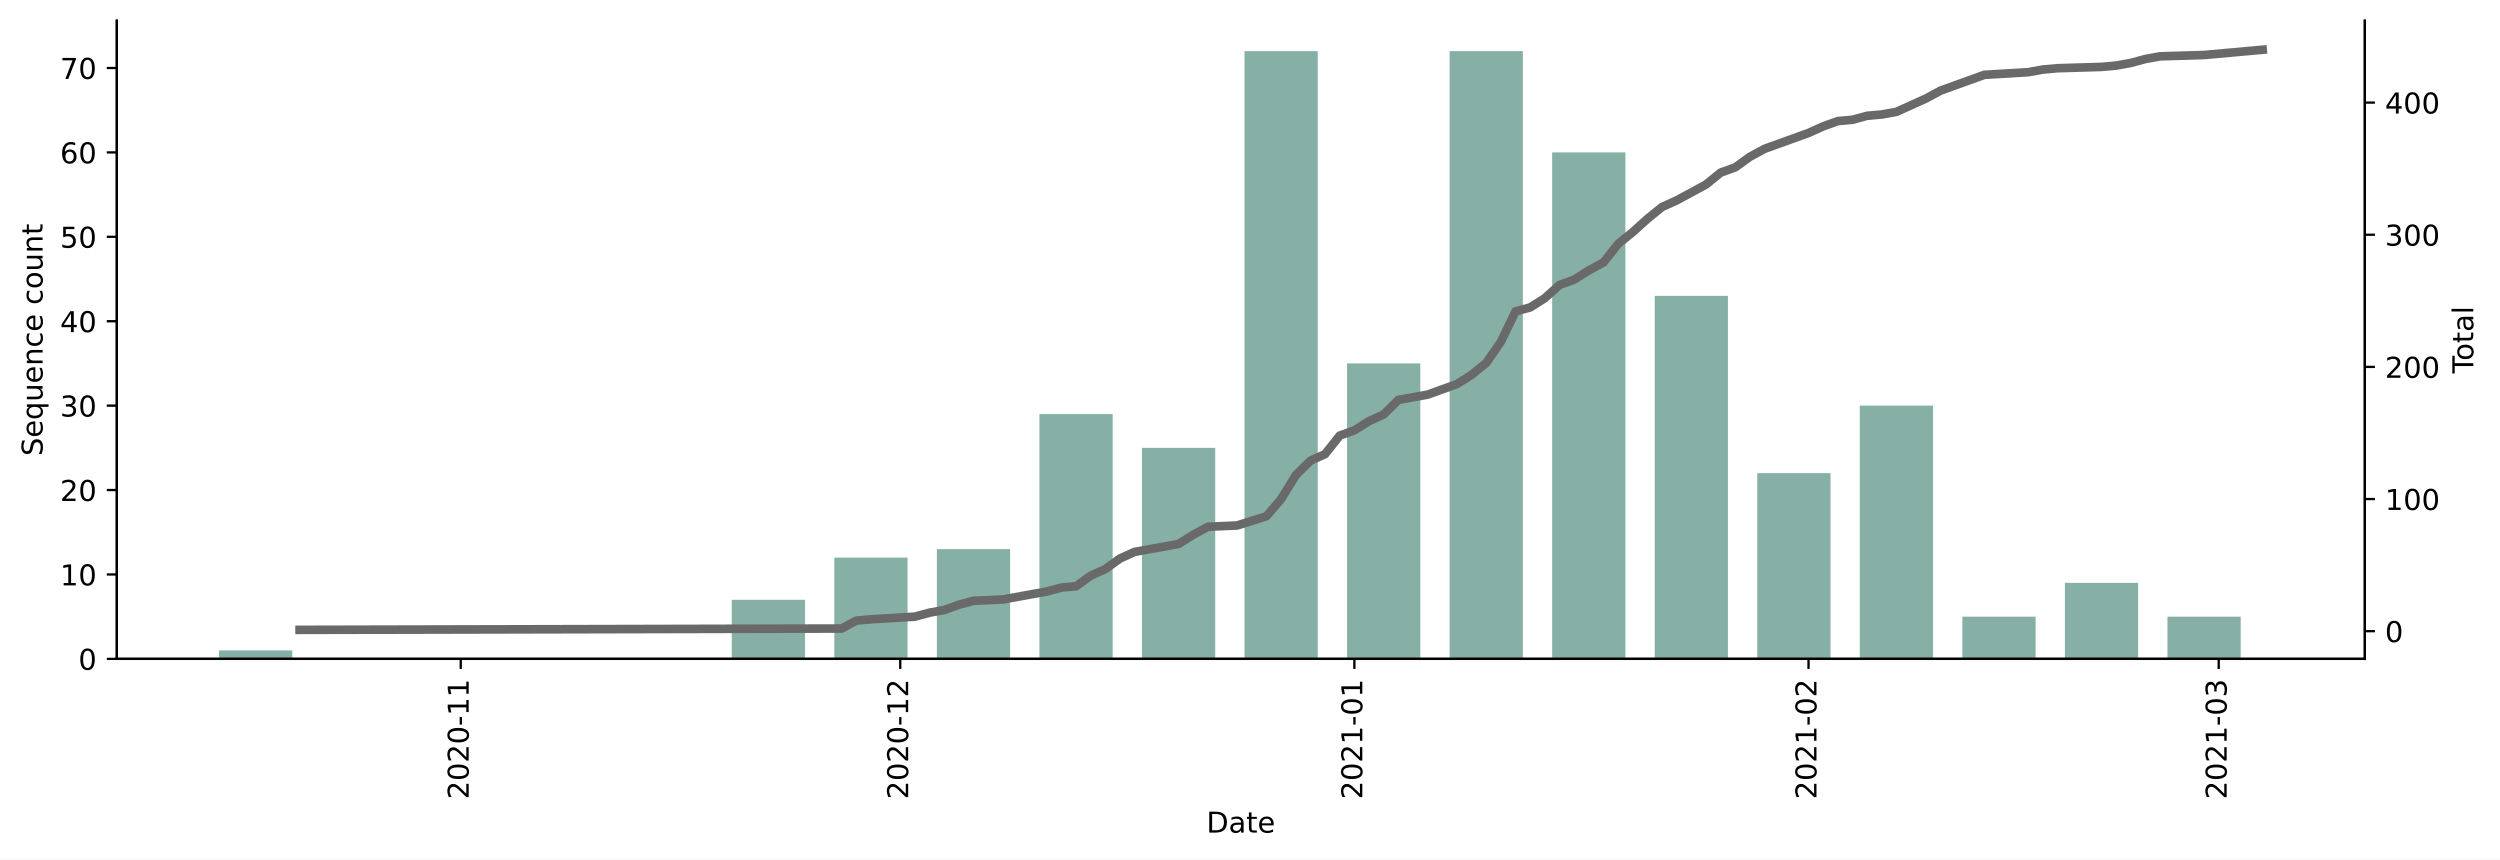
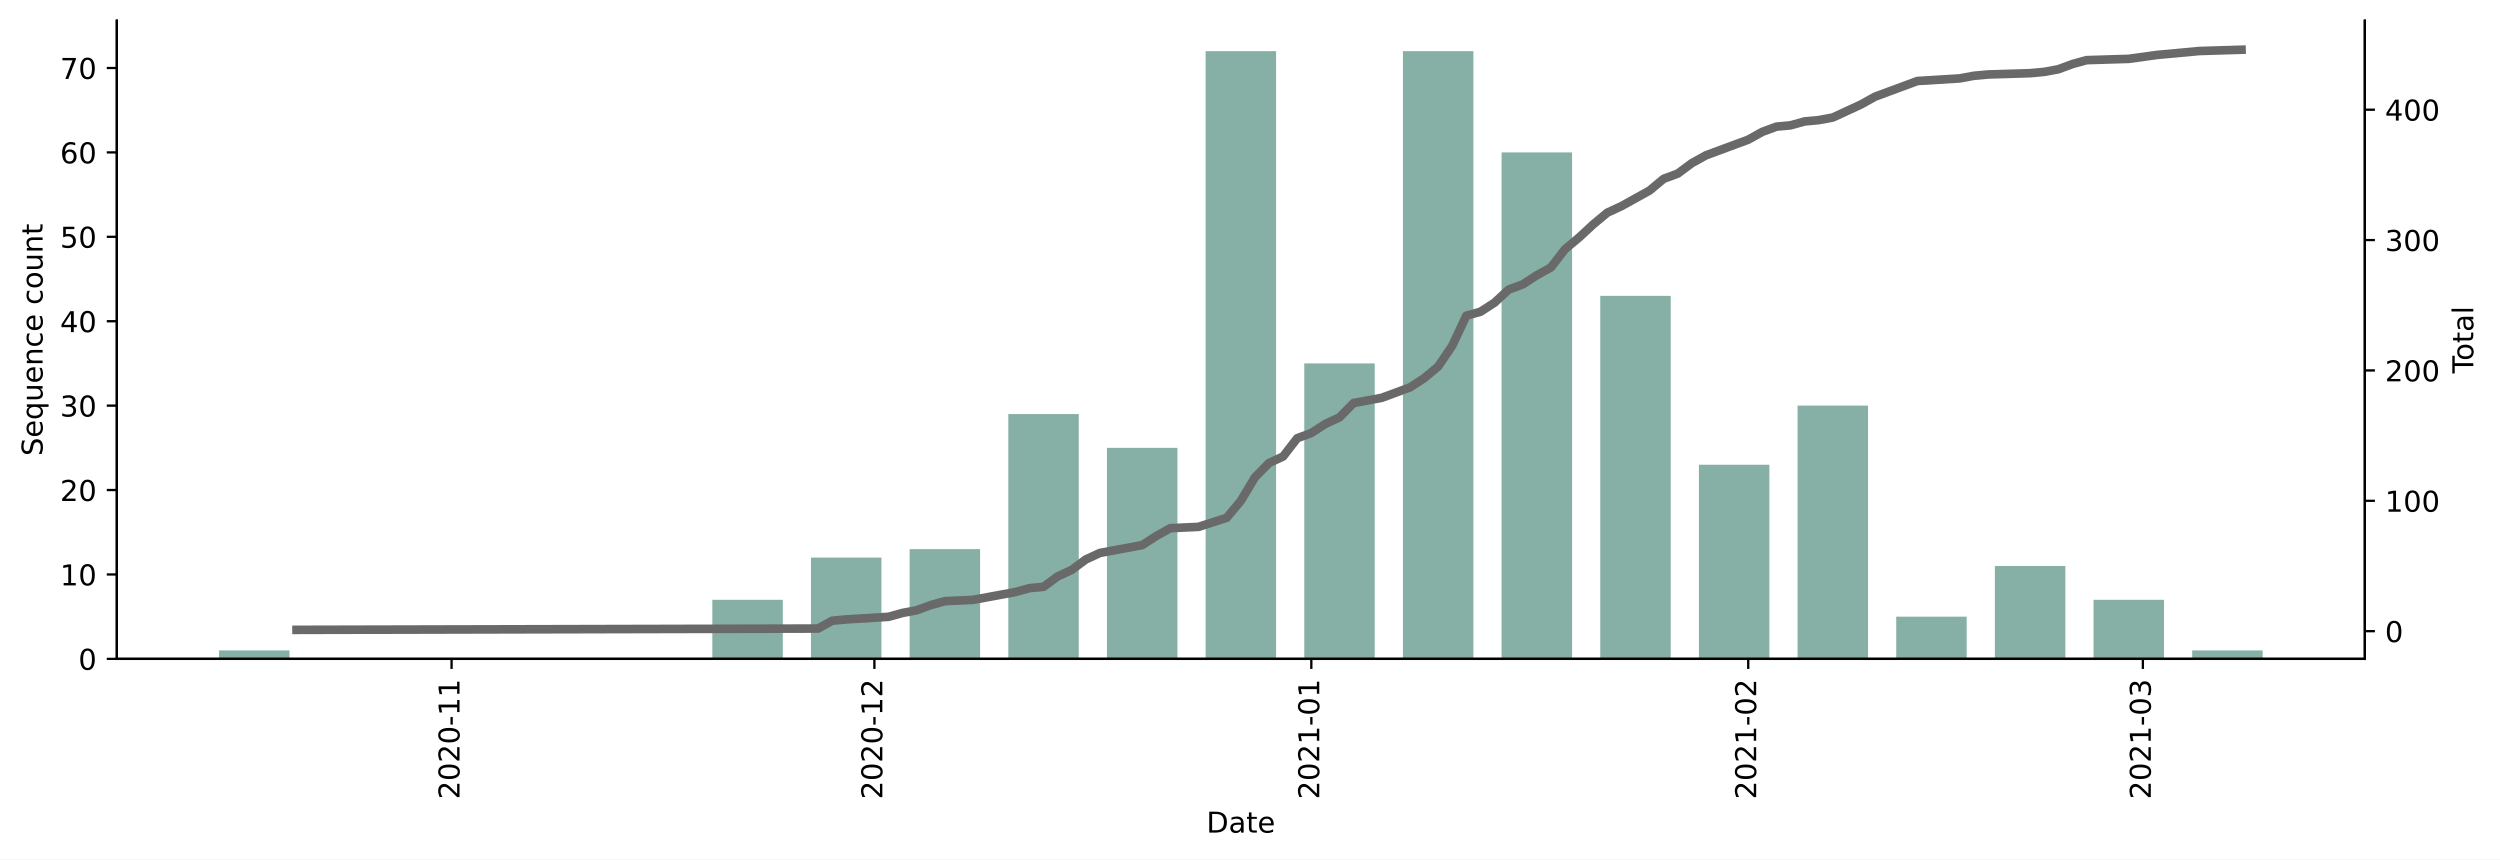
<svg xmlns="http://www.w3.org/2000/svg" xmlns:xlink="http://www.w3.org/1999/xlink" height="298.621pt" version="1.1" viewBox="0 0 868.769 298.621" width="868.769pt">
  <defs>
    <style type="text/css">*{stroke-linecap:butt;stroke-linejoin:round;}</style>
  </defs>
  <g id="figure_1">
    <g id="patch_1">
      <path d="M 0 298.621  L 868.769 298.621  L 868.769 0  L 0 0  z " style="fill:#ffffff;" />
    </g>
    <g id="axes_1">
      <g id="patch_2">
        <path d="M 40.603 228.96  L 821.803 228.96  L 821.803 7.2  L 40.603 7.2  z " style="fill:#ffffff;" />
      </g>
      <g id="patch_3">
-         <path clip-path="url(#p8d912e48cc)" d="M 76.112 228.96  L 101.567 228.96  L 101.567 226.027  L 76.112 226.027  z " style="fill:#86b0a6;" />
+         <path clip-path="url(#p32310d2da8)" d="M 76.112 228.96  L 100.601 228.96  L 100.601 226.027  L 76.112 226.027  z " style="fill:#86b0a6;" />
      </g>
      <g id="patch_4">
-         <path clip-path="url(#p8d912e48cc)" d="M 254.294 228.96  L 279.749 228.96  L 279.749 208.427  L 254.294 208.427  z " style="fill:#86b0a6;" />
+         <path clip-path="url(#p32310d2da8)" d="M 247.535 228.96  L 272.024 228.96  L 272.024 208.427  L 247.535 208.427  z " style="fill:#86b0a6;" />
      </g>
      <g id="patch_5">
-         <path clip-path="url(#p8d912e48cc)" d="M 289.93 228.96  L 315.385 228.96  L 315.385 193.76  L 289.93 193.76  z " style="fill:#86b0a6;" />
+         <path clip-path="url(#p32310d2da8)" d="M 281.82 228.96  L 306.309 228.96  L 306.309 193.76  L 281.82 193.76  z " style="fill:#86b0a6;" />
      </g>
      <g id="patch_6">
-         <path clip-path="url(#p8d912e48cc)" d="M 325.567 228.96  L 351.021 228.96  L 351.021 190.827  L 325.567 190.827  z " style="fill:#86b0a6;" />
+         <path clip-path="url(#p32310d2da8)" d="M 316.105 228.96  L 340.594 228.96  L 340.594 190.827  L 316.105 190.827  z " style="fill:#86b0a6;" />
      </g>
      <g id="patch_7">
-         <path clip-path="url(#p8d912e48cc)" d="M 361.203 228.96  L 386.658 228.96  L 386.658 143.893  L 361.203 143.893  z " style="fill:#86b0a6;" />
+         <path clip-path="url(#p32310d2da8)" d="M 350.389 228.96  L 374.878 228.96  L 374.878 143.893  L 350.389 143.893  z " style="fill:#86b0a6;" />
      </g>
      <g id="patch_8">
-         <path clip-path="url(#p8d912e48cc)" d="M 396.839 228.96  L 422.294 228.96  L 422.294 155.627  L 396.839 155.627  z " style="fill:#86b0a6;" />
+         <path clip-path="url(#p32310d2da8)" d="M 384.674 228.96  L 409.163 228.96  L 409.163 155.627  L 384.674 155.627  z " style="fill:#86b0a6;" />
      </g>
      <g id="patch_9">
-         <path clip-path="url(#p8d912e48cc)" d="M 432.476 228.96  L 457.93 228.96  L 457.93 17.76  L 432.476 17.76  z " style="fill:#86b0a6;" />
+         <path clip-path="url(#p32310d2da8)" d="M 418.959 228.96  L 443.448 228.96  L 443.448 17.76  L 418.959 17.76  z " style="fill:#86b0a6;" />
      </g>
      <g id="patch_10">
-         <path clip-path="url(#p8d912e48cc)" d="M 468.112 228.96  L 493.567 228.96  L 493.567 126.293  L 468.112 126.293  z " style="fill:#86b0a6;" />
+         <path clip-path="url(#p32310d2da8)" d="M 453.243 228.96  L 477.732 228.96  L 477.732 126.293  L 453.243 126.293  z " style="fill:#86b0a6;" />
      </g>
      <g id="patch_11">
-         <path clip-path="url(#p8d912e48cc)" d="M 503.749 228.96  L 529.203 228.96  L 529.203 17.76  L 503.749 17.76  z " style="fill:#86b0a6;" />
+         <path clip-path="url(#p32310d2da8)" d="M 487.528 228.96  L 512.017 228.96  L 512.017 17.76  L 487.528 17.76  z " style="fill:#86b0a6;" />
      </g>
      <g id="patch_12">
-         <path clip-path="url(#p8d912e48cc)" d="M 539.385 228.96  L 564.839 228.96  L 564.839 52.96  L 539.385 52.96  z " style="fill:#86b0a6;" />
+         <path clip-path="url(#p32310d2da8)" d="M 521.813 228.96  L 546.302 228.96  L 546.302 52.96  L 521.813 52.96  z " style="fill:#86b0a6;" />
      </g>
      <g id="patch_13">
-         <path clip-path="url(#p8d912e48cc)" d="M 575.021 228.96  L 600.476 228.96  L 600.476 102.827  L 575.021 102.827  z " style="fill:#86b0a6;" />
+         <path clip-path="url(#p32310d2da8)" d="M 556.097 228.96  L 580.586 228.96  L 580.586 102.827  L 556.097 102.827  z " style="fill:#86b0a6;" />
      </g>
      <g id="patch_14">
-         <path clip-path="url(#p8d912e48cc)" d="M 610.658 228.96  L 636.112 228.96  L 636.112 164.427  L 610.658 164.427  z " style="fill:#86b0a6;" />
+         <path clip-path="url(#p32310d2da8)" d="M 590.382 228.96  L 614.871 228.96  L 614.871 161.493  L 590.382 161.493  z " style="fill:#86b0a6;" />
      </g>
      <g id="patch_15">
-         <path clip-path="url(#p8d912e48cc)" d="M 646.294 228.96  L 671.749 228.96  L 671.749 140.96  L 646.294 140.96  z " style="fill:#86b0a6;" />
+         <path clip-path="url(#p32310d2da8)" d="M 624.666 228.96  L 649.155 228.96  L 649.155 140.96  L 624.666 140.96  z " style="fill:#86b0a6;" />
      </g>
      <g id="patch_16">
-         <path clip-path="url(#p8d912e48cc)" d="M 681.93 228.96  L 707.385 228.96  L 707.385 214.293  L 681.93 214.293  z " style="fill:#86b0a6;" />
+         <path clip-path="url(#p32310d2da8)" d="M 658.951 228.96  L 683.44 228.96  L 683.44 214.293  L 658.951 214.293  z " style="fill:#86b0a6;" />
      </g>
      <g id="patch_17">
-         <path clip-path="url(#p8d912e48cc)" d="M 717.567 228.96  L 743.021 228.96  L 743.021 202.56  L 717.567 202.56  z " style="fill:#86b0a6;" />
+         <path clip-path="url(#p32310d2da8)" d="M 693.236 228.96  L 717.725 228.96  L 717.725 196.693  L 693.236 196.693  z " style="fill:#86b0a6;" />
      </g>
      <g id="patch_18">
-         <path clip-path="url(#p8d912e48cc)" d="M 753.203 228.96  L 778.658 228.96  L 778.658 214.293  L 753.203 214.293  z " style="fill:#86b0a6;" />
+         <path clip-path="url(#p32310d2da8)" d="M 727.52 228.96  L 752.009 228.96  L 752.009 208.427  L 727.52 208.427  z " style="fill:#86b0a6;" />
+       </g>
+       <g id="patch_19">
+         <path clip-path="url(#p32310d2da8)" d="M 761.805 228.96  L 786.294 228.96  L 786.294 226.027  L 761.805 226.027  z " style="fill:#86b0a6;" />
      </g>
      <g id="matplotlib.axis_1">
        <g id="xtick_1">
          <g id="line2d_1">
            <defs>
-               <path d="M 0 0  L 0 3.5  " id="m9961fa0081" style="stroke:#000000;stroke-width:0.8;" />
-             </defs>
-             <g>
-               <use style="stroke:#000000;stroke-width:0.8;" x="160.112" xlink:href="#m9961fa0081" y="228.96" />
+               <path d="M 0 0  L 0 3.5  " id="mdffc5077e5" style="stroke:#000000;stroke-width:0.8;" />
+             </defs>
+             <g>
+               <use style="stroke:#000000;stroke-width:0.8;" x="156.926" xlink:href="#mdffc5077e5" y="228.96" />
            </g>
          </g>
          <g id="text_1">
-             <g transform="translate(162.8716 277.7428)rotate(-90)scale(0.1 -0.1)">
+             <g transform="translate(159.6854 277.7428)rotate(-90)scale(0.1 -0.1)">
              <defs>
                <path d="M 19.188 8.297  L 53.609 8.297  L 53.609 0  L 7.328 0  L 7.328 8.297  Q 12.938 14.109 22.625 23.891  Q 32.328 33.688 34.812 36.531  Q 39.547 41.844 41.422 45.531  Q 43.312 49.219 43.312 52.781  Q 43.312 58.594 39.234 62.25  Q 35.156 65.922 28.609 65.922  Q 23.969 65.922 18.812 64.312  Q 13.672 62.703 7.812 59.422  L 7.812 69.391  Q 13.766 71.781 18.938 73  Q 24.125 74.219 28.422 74.219  Q 39.75 74.219 46.484 68.547  Q 53.219 62.891 53.219 53.422  Q 53.219 48.922 51.531 44.891  Q 49.859 40.875 45.406 35.406  Q 44.188 33.984 37.641 27.219  Q 31.109 20.453 19.188 8.297  z " id="DejaVuSans-50" />
                <path d="M 31.781 66.406  Q 24.172 66.406 20.328 58.906  Q 16.5 51.422 16.5 36.375  Q 16.5 21.391 20.328 13.891  Q 24.172 6.391 31.781 6.391  Q 39.453 6.391 43.281 13.891  Q 47.125 21.391 47.125 36.375  Q 47.125 51.422 43.281 58.906  Q 39.453 66.406 31.781 66.406  z M 31.781 74.219  Q 44.047 74.219 50.516 64.516  Q 56.984 54.828 56.984 36.375  Q 56.984 17.969 50.516 8.266  Q 44.047 -1.422 31.781 -1.422  Q 19.531 -1.422 13.062 8.266  Q 6.594 17.969 6.594 36.375  Q 6.594 54.828 13.062 64.516  Q 19.531 74.219 31.781 74.219  z " id="DejaVuSans-48" />
                <path d="M 4.891 31.391  L 31.203 31.391  L 31.203 23.391  L 4.891 23.391  z " id="DejaVuSans-45" />
                <path d="M 12.406 8.297  L 28.516 8.297  L 28.516 63.922  L 10.984 60.406  L 10.984 69.391  L 28.422 72.906  L 38.281 72.906  L 38.281 8.297  L 54.391 8.297  L 54.391 0  L 12.406 0  z " id="DejaVuSans-49" />
              </defs>
              <use xlink:href="#DejaVuSans-50" />
              <use x="63.623" xlink:href="#DejaVuSans-48" />
              <use x="127.246" xlink:href="#DejaVuSans-50" />
              <use x="190.869" xlink:href="#DejaVuSans-48" />
              <use x="254.492" xlink:href="#DejaVuSans-45" />
              <use x="290.576" xlink:href="#DejaVuSans-49" />
              <use x="354.199" xlink:href="#DejaVuSans-49" />
            </g>
          </g>
        </g>
        <g id="xtick_2">
          <g id="line2d_2">
            <g>
-               <use style="stroke:#000000;stroke-width:0.8;" x="312.839" xlink:href="#m9961fa0081" y="228.96" />
+               <use style="stroke:#000000;stroke-width:0.8;" x="303.86" xlink:href="#mdffc5077e5" y="228.96" />
            </g>
          </g>
          <g id="text_2">
-             <g transform="translate(315.5989 277.7428)rotate(-90)scale(0.1 -0.1)">
+             <g transform="translate(306.6196 277.7428)rotate(-90)scale(0.1 -0.1)">
              <use xlink:href="#DejaVuSans-50" />
              <use x="63.623" xlink:href="#DejaVuSans-48" />
              <use x="127.246" xlink:href="#DejaVuSans-50" />
              <use x="190.869" xlink:href="#DejaVuSans-48" />
              <use x="254.492" xlink:href="#DejaVuSans-45" />
              <use x="290.576" xlink:href="#DejaVuSans-49" />
              <use x="354.199" xlink:href="#DejaVuSans-50" />
            </g>
          </g>
        </g>
        <g id="xtick_3">
          <g id="line2d_3">
            <g>
-               <use style="stroke:#000000;stroke-width:0.8;" x="470.658" xlink:href="#m9961fa0081" y="228.96" />
+               <use style="stroke:#000000;stroke-width:0.8;" x="455.692" xlink:href="#mdffc5077e5" y="228.96" />
            </g>
          </g>
          <g id="text_3">
-             <g transform="translate(473.417 277.7428)rotate(-90)scale(0.1 -0.1)">
+             <g transform="translate(458.4515 277.7428)rotate(-90)scale(0.1 -0.1)">
              <use xlink:href="#DejaVuSans-50" />
              <use x="63.623" xlink:href="#DejaVuSans-48" />
              <use x="127.246" xlink:href="#DejaVuSans-50" />
              <use x="190.869" xlink:href="#DejaVuSans-49" />
              <use x="254.492" xlink:href="#DejaVuSans-45" />
              <use x="290.576" xlink:href="#DejaVuSans-48" />
              <use x="354.199" xlink:href="#DejaVuSans-49" />
            </g>
          </g>
        </g>
        <g id="xtick_4">
          <g id="line2d_4">
            <g>
-               <use style="stroke:#000000;stroke-width:0.8;" x="628.476" xlink:href="#m9961fa0081" y="228.96" />
+               <use style="stroke:#000000;stroke-width:0.8;" x="607.524" xlink:href="#mdffc5077e5" y="228.96" />
            </g>
          </g>
          <g id="text_4">
-             <g transform="translate(631.2352 277.7428)rotate(-90)scale(0.1 -0.1)">
+             <g transform="translate(610.2835 277.7428)rotate(-90)scale(0.1 -0.1)">
              <use xlink:href="#DejaVuSans-50" />
              <use x="63.623" xlink:href="#DejaVuSans-48" />
              <use x="127.246" xlink:href="#DejaVuSans-50" />
              <use x="190.869" xlink:href="#DejaVuSans-49" />
              <use x="254.492" xlink:href="#DejaVuSans-45" />
              <use x="290.576" xlink:href="#DejaVuSans-48" />
              <use x="354.199" xlink:href="#DejaVuSans-50" />
            </g>
          </g>
        </g>
        <g id="xtick_5">
          <g id="line2d_5">
            <g>
-               <use style="stroke:#000000;stroke-width:0.8;" x="771.021" xlink:href="#m9961fa0081" y="228.96" />
+               <use style="stroke:#000000;stroke-width:0.8;" x="744.663" xlink:href="#mdffc5077e5" y="228.96" />
            </g>
          </g>
          <g id="text_5">
-             <g transform="translate(773.7807 277.7428)rotate(-90)scale(0.1 -0.1)">
+             <g transform="translate(747.4221 277.7428)rotate(-90)scale(0.1 -0.1)">
              <defs>
                <path d="M 40.578 39.312  Q 47.656 37.797 51.625 33  Q 55.609 28.219 55.609 21.188  Q 55.609 10.406 48.188 4.484  Q 40.766 -1.422 27.094 -1.422  Q 22.516 -1.422 17.656 -0.516  Q 12.797 0.391 7.625 2.203  L 7.625 11.719  Q 11.719 9.328 16.594 8.109  Q 21.484 6.891 26.812 6.891  Q 36.078 6.891 40.938 10.547  Q 45.797 14.203 45.797 21.188  Q 45.797 27.641 41.281 31.266  Q 36.766 34.906 28.719 34.906  L 20.219 34.906  L 20.219 43.016  L 29.109 43.016  Q 36.375 43.016 40.234 45.922  Q 44.094 48.828 44.094 54.297  Q 44.094 59.906 40.109 62.906  Q 36.141 65.922 28.719 65.922  Q 24.656 65.922 20.016 65.031  Q 15.375 64.156 9.812 62.312  L 9.812 71.094  Q 15.438 72.656 20.344 73.438  Q 25.25 74.219 29.594 74.219  Q 40.828 74.219 47.359 69.109  Q 53.906 64.016 53.906 55.328  Q 53.906 49.266 50.438 45.094  Q 46.969 40.922 40.578 39.312  z " id="DejaVuSans-51" />
              </defs>
              <use xlink:href="#DejaVuSans-50" />
              <use x="63.623" xlink:href="#DejaVuSans-48" />
              <use x="127.246" xlink:href="#DejaVuSans-50" />
              <use x="190.869" xlink:href="#DejaVuSans-49" />
              <use x="254.492" xlink:href="#DejaVuSans-45" />
              <use x="290.576" xlink:href="#DejaVuSans-48" />
              <use x="354.199" xlink:href="#DejaVuSans-51" />
            </g>
          </g>
        </g>
        <g id="text_6">
          <g transform="translate(419.2523 289.3413)scale(0.1 -0.1)">
            <defs>
              <path d="M 19.672 64.797  L 19.672 8.109  L 31.594 8.109  Q 46.688 8.109 53.688 14.938  Q 60.688 21.781 60.688 36.531  Q 60.688 51.172 53.688 57.984  Q 46.688 64.797 31.594 64.797  z M 9.812 72.906  L 30.078 72.906  Q 51.266 72.906 61.172 64.094  Q 71.094 55.281 71.094 36.531  Q 71.094 17.672 61.125 8.828  Q 51.172 0 30.078 0  L 9.812 0  z " id="DejaVuSans-68" />
              <path d="M 34.281 27.484  Q 23.391 27.484 19.188 25  Q 14.984 22.516 14.984 16.5  Q 14.984 11.719 18.141 8.906  Q 21.297 6.109 26.703 6.109  Q 34.188 6.109 38.703 11.406  Q 43.219 16.703 43.219 25.484  L 43.219 27.484  z M 52.203 31.203  L 52.203 0  L 43.219 0  L 43.219 8.297  Q 40.141 3.328 35.547 0.953  Q 30.953 -1.422 24.312 -1.422  Q 15.922 -1.422 10.953 3.297  Q 6 8.016 6 15.922  Q 6 25.141 12.172 29.828  Q 18.359 34.516 30.609 34.516  L 43.219 34.516  L 43.219 35.406  Q 43.219 41.609 39.141 45  Q 35.062 48.391 27.688 48.391  Q 23 48.391 18.547 47.266  Q 14.109 46.141 10.016 43.891  L 10.016 52.203  Q 14.938 54.109 19.578 55.047  Q 24.219 56 28.609 56  Q 40.484 56 46.344 49.844  Q 52.203 43.703 52.203 31.203  z " id="DejaVuSans-97" />
              <path d="M 18.312 70.219  L 18.312 54.688  L 36.812 54.688  L 36.812 47.703  L 18.312 47.703  L 18.312 18.016  Q 18.312 11.328 20.141 9.422  Q 21.969 7.516 27.594 7.516  L 36.812 7.516  L 36.812 0  L 27.594 0  Q 17.188 0 13.234 3.875  Q 9.281 7.766 9.281 18.016  L 9.281 47.703  L 2.688 47.703  L 2.688 54.688  L 9.281 54.688  L 9.281 70.219  z " id="DejaVuSans-116" />
              <path d="M 56.203 29.594  L 56.203 25.203  L 14.891 25.203  Q 15.484 15.922 20.484 11.062  Q 25.484 6.203 34.422 6.203  Q 39.594 6.203 44.453 7.469  Q 49.312 8.734 54.109 11.281  L 54.109 2.781  Q 49.266 0.734 44.188 -0.344  Q 39.109 -1.422 33.891 -1.422  Q 20.797 -1.422 13.156 6.188  Q 5.516 13.812 5.516 26.812  Q 5.516 40.234 12.766 48.109  Q 20.016 56 32.328 56  Q 43.359 56 49.781 48.891  Q 56.203 41.797 56.203 29.594  z M 47.219 32.234  Q 47.125 39.594 43.094 43.984  Q 39.062 48.391 32.422 48.391  Q 24.906 48.391 20.391 44.141  Q 15.875 39.891 15.188 32.172  z " id="DejaVuSans-101" />
            </defs>
            <use xlink:href="#DejaVuSans-68" />
            <use x="77.002" xlink:href="#DejaVuSans-97" />
            <use x="138.281" xlink:href="#DejaVuSans-116" />
            <use x="177.49" xlink:href="#DejaVuSans-101" />
          </g>
        </g>
      </g>
      <g id="matplotlib.axis_2">
        <g id="ytick_1">
          <g id="line2d_6">
            <defs>
-               <path d="M 0 0  L -3.5 0  " id="m6e0b7a8bbd" style="stroke:#000000;stroke-width:0.8;" />
-             </defs>
-             <g>
-               <use style="stroke:#000000;stroke-width:0.8;" x="40.603" xlink:href="#m6e0b7a8bbd" y="228.96" />
+               <path d="M 0 0  L -3.5 0  " id="m6d2a4f088a" style="stroke:#000000;stroke-width:0.8;" />
+             </defs>
+             <g>
+               <use style="stroke:#000000;stroke-width:0.8;" x="40.603" xlink:href="#m6d2a4f088a" y="228.96" />
            </g>
          </g>
          <g id="text_7">
            <g transform="translate(27.24063 232.7592)scale(0.1 -0.1)">
              <use xlink:href="#DejaVuSans-48" />
            </g>
          </g>
        </g>
        <g id="ytick_2">
          <g id="line2d_7">
            <g>
-               <use style="stroke:#000000;stroke-width:0.8;" x="40.603" xlink:href="#m6e0b7a8bbd" y="199.627" />
+               <use style="stroke:#000000;stroke-width:0.8;" x="40.603" xlink:href="#m6d2a4f088a" y="199.627" />
            </g>
          </g>
          <g id="text_8">
            <g transform="translate(20.87813 203.4259)scale(0.1 -0.1)">
              <use xlink:href="#DejaVuSans-49" />
              <use x="63.623" xlink:href="#DejaVuSans-48" />
            </g>
          </g>
        </g>
        <g id="ytick_3">
          <g id="line2d_8">
            <g>
-               <use style="stroke:#000000;stroke-width:0.8;" x="40.603" xlink:href="#m6e0b7a8bbd" y="170.293" />
+               <use style="stroke:#000000;stroke-width:0.8;" x="40.603" xlink:href="#m6d2a4f088a" y="170.293" />
            </g>
          </g>
          <g id="text_9">
            <g transform="translate(20.87813 174.0926)scale(0.1 -0.1)">
              <use xlink:href="#DejaVuSans-50" />
              <use x="63.623" xlink:href="#DejaVuSans-48" />
            </g>
          </g>
        </g>
        <g id="ytick_4">
          <g id="line2d_9">
            <g>
-               <use style="stroke:#000000;stroke-width:0.8;" x="40.603" xlink:href="#m6e0b7a8bbd" y="140.96" />
+               <use style="stroke:#000000;stroke-width:0.8;" x="40.603" xlink:href="#m6d2a4f088a" y="140.96" />
            </g>
          </g>
          <g id="text_10">
            <g transform="translate(20.87813 144.7592)scale(0.1 -0.1)">
              <use xlink:href="#DejaVuSans-51" />
              <use x="63.623" xlink:href="#DejaVuSans-48" />
            </g>
          </g>
        </g>
        <g id="ytick_5">
          <g id="line2d_10">
            <g>
-               <use style="stroke:#000000;stroke-width:0.8;" x="40.603" xlink:href="#m6e0b7a8bbd" y="111.627" />
+               <use style="stroke:#000000;stroke-width:0.8;" x="40.603" xlink:href="#m6d2a4f088a" y="111.627" />
            </g>
          </g>
          <g id="text_11">
            <g transform="translate(20.87813 115.4259)scale(0.1 -0.1)">
              <defs>
                <path d="M 37.797 64.312  L 12.891 25.391  L 37.797 25.391  z M 35.203 72.906  L 47.609 72.906  L 47.609 25.391  L 58.016 25.391  L 58.016 17.188  L 47.609 17.188  L 47.609 0  L 37.797 0  L 37.797 17.188  L 4.891 17.188  L 4.891 26.703  z " id="DejaVuSans-52" />
              </defs>
              <use xlink:href="#DejaVuSans-52" />
              <use x="63.623" xlink:href="#DejaVuSans-48" />
            </g>
          </g>
        </g>
        <g id="ytick_6">
          <g id="line2d_11">
            <g>
-               <use style="stroke:#000000;stroke-width:0.8;" x="40.603" xlink:href="#m6e0b7a8bbd" y="82.293" />
+               <use style="stroke:#000000;stroke-width:0.8;" x="40.603" xlink:href="#m6d2a4f088a" y="82.293" />
            </g>
          </g>
          <g id="text_12">
            <g transform="translate(20.87813 86.09255)scale(0.1 -0.1)">
              <defs>
                <path d="M 10.797 72.906  L 49.516 72.906  L 49.516 64.594  L 19.828 64.594  L 19.828 46.734  Q 21.969 47.469 24.109 47.828  Q 26.266 48.188 28.422 48.188  Q 40.625 48.188 47.75 41.5  Q 54.891 34.812 54.891 23.391  Q 54.891 11.625 47.562 5.094  Q 40.234 -1.422 26.906 -1.422  Q 22.312 -1.422 17.547 -0.641  Q 12.797 0.141 7.719 1.703  L 7.719 11.625  Q 12.109 9.234 16.797 8.062  Q 21.484 6.891 26.703 6.891  Q 35.156 6.891 40.078 11.328  Q 45.016 15.766 45.016 23.391  Q 45.016 31 40.078 35.438  Q 35.156 39.891 26.703 39.891  Q 22.75 39.891 18.812 39.016  Q 14.891 38.141 10.797 36.281  z " id="DejaVuSans-53" />
              </defs>
              <use xlink:href="#DejaVuSans-53" />
              <use x="63.623" xlink:href="#DejaVuSans-48" />
            </g>
          </g>
        </g>
        <g id="ytick_7">
          <g id="line2d_12">
            <g>
-               <use style="stroke:#000000;stroke-width:0.8;" x="40.603" xlink:href="#m6e0b7a8bbd" y="52.96" />
+               <use style="stroke:#000000;stroke-width:0.8;" x="40.603" xlink:href="#m6d2a4f088a" y="52.96" />
            </g>
          </g>
          <g id="text_13">
            <g transform="translate(20.87813 56.75922)scale(0.1 -0.1)">
              <defs>
                <path d="M 33.016 40.375  Q 26.375 40.375 22.484 35.828  Q 18.609 31.297 18.609 23.391  Q 18.609 15.531 22.484 10.953  Q 26.375 6.391 33.016 6.391  Q 39.656 6.391 43.531 10.953  Q 47.406 15.531 47.406 23.391  Q 47.406 31.297 43.531 35.828  Q 39.656 40.375 33.016 40.375  z M 52.594 71.297  L 52.594 62.312  Q 48.875 64.062 45.094 64.984  Q 41.312 65.922 37.594 65.922  Q 27.828 65.922 22.672 59.328  Q 17.531 52.734 16.797 39.406  Q 19.672 43.656 24.016 45.922  Q 28.375 48.188 33.594 48.188  Q 44.578 48.188 50.953 41.516  Q 57.328 34.859 57.328 23.391  Q 57.328 12.156 50.688 5.359  Q 44.047 -1.422 33.016 -1.422  Q 20.359 -1.422 13.672 8.266  Q 6.984 17.969 6.984 36.375  Q 6.984 53.656 15.188 63.938  Q 23.391 74.219 37.203 74.219  Q 40.922 74.219 44.703 73.484  Q 48.484 72.75 52.594 71.297  z " id="DejaVuSans-54" />
              </defs>
              <use xlink:href="#DejaVuSans-54" />
              <use x="63.623" xlink:href="#DejaVuSans-48" />
            </g>
          </g>
        </g>
        <g id="ytick_8">
          <g id="line2d_13">
            <g>
-               <use style="stroke:#000000;stroke-width:0.8;" x="40.603" xlink:href="#m6e0b7a8bbd" y="23.627" />
+               <use style="stroke:#000000;stroke-width:0.8;" x="40.603" xlink:href="#m6d2a4f088a" y="23.627" />
            </g>
          </g>
          <g id="text_14">
            <g transform="translate(20.87813 27.42589)scale(0.1 -0.1)">
              <defs>
                <path d="M 8.203 72.906  L 55.078 72.906  L 55.078 68.703  L 28.609 0  L 18.312 0  L 43.219 64.594  L 8.203 64.594  z " id="DejaVuSans-55" />
              </defs>
              <use xlink:href="#DejaVuSans-55" />
              <use x="63.623" xlink:href="#DejaVuSans-48" />
            </g>
          </g>
        </g>
        <g id="text_15">
          <g transform="translate(14.79844 158.4402)rotate(-90)scale(0.1 -0.1)">
            <defs>
              <path d="M 53.516 70.516  L 53.516 60.891  Q 47.906 63.578 42.922 64.891  Q 37.938 66.219 33.297 66.219  Q 25.25 66.219 20.875 63.094  Q 16.5 59.969 16.5 54.203  Q 16.5 49.359 19.406 46.891  Q 22.312 44.438 30.422 42.922  L 36.375 41.703  Q 47.406 39.594 52.656 34.297  Q 57.906 29 57.906 20.125  Q 57.906 9.516 50.797 4.047  Q 43.703 -1.422 29.984 -1.422  Q 24.812 -1.422 18.969 -0.25  Q 13.141 0.922 6.891 3.219  L 6.891 13.375  Q 12.891 10.016 18.656 8.297  Q 24.422 6.594 29.984 6.594  Q 38.422 6.594 43.016 9.906  Q 47.609 13.234 47.609 19.391  Q 47.609 24.75 44.312 27.781  Q 41.016 30.812 33.5 32.328  L 27.484 33.5  Q 16.453 35.688 11.516 40.375  Q 6.594 45.062 6.594 53.422  Q 6.594 63.094 13.406 68.656  Q 20.219 74.219 32.172 74.219  Q 37.312 74.219 42.625 73.281  Q 47.953 72.359 53.516 70.516  z " id="DejaVuSans-83" />
              <path d="M 14.797 27.297  Q 14.797 17.391 18.875 11.75  Q 22.953 6.109 30.078 6.109  Q 37.203 6.109 41.297 11.75  Q 45.406 17.391 45.406 27.297  Q 45.406 37.203 41.297 42.844  Q 37.203 48.484 30.078 48.484  Q 22.953 48.484 18.875 42.844  Q 14.797 37.203 14.797 27.297  z M 45.406 8.203  Q 42.578 3.328 38.25 0.953  Q 33.938 -1.422 27.875 -1.422  Q 17.969 -1.422 11.734 6.484  Q 5.516 14.406 5.516 27.297  Q 5.516 40.188 11.734 48.094  Q 17.969 56 27.875 56  Q 33.938 56 38.25 53.625  Q 42.578 51.266 45.406 46.391  L 45.406 54.688  L 54.391 54.688  L 54.391 -20.797  L 45.406 -20.797  z " id="DejaVuSans-113" />
              <path d="M 8.5 21.578  L 8.5 54.688  L 17.484 54.688  L 17.484 21.922  Q 17.484 14.156 20.5 10.266  Q 23.531 6.391 29.594 6.391  Q 36.859 6.391 41.078 11.031  Q 45.312 15.672 45.312 23.688  L 45.312 54.688  L 54.297 54.688  L 54.297 0  L 45.312 0  L 45.312 8.406  Q 42.047 3.422 37.719 1  Q 33.406 -1.422 27.688 -1.422  Q 18.266 -1.422 13.375 4.438  Q 8.5 10.297 8.5 21.578  z M 31.109 56  z " id="DejaVuSans-117" />
              <path d="M 54.891 33.016  L 54.891 0  L 45.906 0  L 45.906 32.719  Q 45.906 40.484 42.875 44.328  Q 39.844 48.188 33.797 48.188  Q 26.516 48.188 22.312 43.547  Q 18.109 38.922 18.109 30.906  L 18.109 0  L 9.078 0  L 9.078 54.688  L 18.109 54.688  L 18.109 46.188  Q 21.344 51.125 25.703 53.562  Q 30.078 56 35.797 56  Q 45.219 56 50.047 50.172  Q 54.891 44.344 54.891 33.016  z " id="DejaVuSans-110" />
              <path d="M 48.781 52.594  L 48.781 44.188  Q 44.969 46.297 41.141 47.344  Q 37.312 48.391 33.406 48.391  Q 24.656 48.391 19.812 42.844  Q 14.984 37.312 14.984 27.297  Q 14.984 17.281 19.812 11.734  Q 24.656 6.203 33.406 6.203  Q 37.312 6.203 41.141 7.25  Q 44.969 8.297 48.781 10.406  L 48.781 2.094  Q 45.016 0.344 40.984 -0.531  Q 36.969 -1.422 32.422 -1.422  Q 20.062 -1.422 12.781 6.344  Q 5.516 14.109 5.516 27.297  Q 5.516 40.672 12.859 48.328  Q 20.219 56 33.016 56  Q 37.156 56 41.109 55.141  Q 45.062 54.297 48.781 52.594  z " id="DejaVuSans-99" />
              <path id="DejaVuSans-32" />
              <path d="M 30.609 48.391  Q 23.391 48.391 19.188 42.75  Q 14.984 37.109 14.984 27.297  Q 14.984 17.484 19.156 11.844  Q 23.344 6.203 30.609 6.203  Q 37.797 6.203 41.984 11.859  Q 46.188 17.531 46.188 27.297  Q 46.188 37.016 41.984 42.703  Q 37.797 48.391 30.609 48.391  z M 30.609 56  Q 42.328 56 49.016 48.375  Q 55.719 40.766 55.719 27.297  Q 55.719 13.875 49.016 6.219  Q 42.328 -1.422 30.609 -1.422  Q 18.844 -1.422 12.172 6.219  Q 5.516 13.875 5.516 27.297  Q 5.516 40.766 12.172 48.375  Q 18.844 56 30.609 56  z " id="DejaVuSans-111" />
            </defs>
            <use xlink:href="#DejaVuSans-83" />
            <use x="63.477" xlink:href="#DejaVuSans-101" />
            <use x="125" xlink:href="#DejaVuSans-113" />
            <use x="188.477" xlink:href="#DejaVuSans-117" />
            <use x="251.855" xlink:href="#DejaVuSans-101" />
            <use x="313.379" xlink:href="#DejaVuSans-110" />
            <use x="376.758" xlink:href="#DejaVuSans-99" />
            <use x="431.738" xlink:href="#DejaVuSans-101" />
            <use x="493.262" xlink:href="#DejaVuSans-32" />
            <use x="525.049" xlink:href="#DejaVuSans-99" />
            <use x="580.029" xlink:href="#DejaVuSans-111" />
            <use x="641.211" xlink:href="#DejaVuSans-117" />
            <use x="704.59" xlink:href="#DejaVuSans-110" />
            <use x="767.969" xlink:href="#DejaVuSans-116" />
          </g>
        </g>
      </g>
-       <g id="patch_19">
+       <g id="patch_20">
        <path d="M 40.603 228.96  L 40.603 7.2  " style="fill:none;stroke:#000000;stroke-linecap:square;stroke-linejoin:miter;stroke-width:0.8;" />
      </g>
-       <g id="patch_20">
+       <g id="patch_21">
        <path d="M 821.803 228.96  L 821.803 7.2  " style="fill:none;stroke:#000000;stroke-linecap:square;stroke-linejoin:miter;stroke-width:0.8;" />
      </g>
-       <g id="patch_21">
+       <g id="patch_22">
        <path d="M 40.603 228.96  L 821.803 228.96  " style="fill:none;stroke:#000000;stroke-linecap:square;stroke-linejoin:miter;stroke-width:0.8;" />
      </g>
    </g>
    <g id="axes_2">
      <g id="matplotlib.axis_3">
        <g id="ytick_9">
          <g id="line2d_14">
            <defs>
-               <path d="M 0 0  L 3.5 0  " id="m94ec2277bc" style="stroke:#000000;stroke-width:0.8;" />
-             </defs>
-             <g>
-               <use style="stroke:#000000;stroke-width:0.8;" x="821.803" xlink:href="#m94ec2277bc" y="219.339" />
+               <path d="M 0 0  L 3.5 0  " id="m18d1a039e7" style="stroke:#000000;stroke-width:0.8;" />
+             </defs>
+             <g>
+               <use style="stroke:#000000;stroke-width:0.8;" x="821.803" xlink:href="#m18d1a039e7" y="219.333" />
            </g>
          </g>
          <g id="text_16">
-             <g transform="translate(828.8031 223.1384)scale(0.1 -0.1)">
+             <g transform="translate(828.8031 223.1323)scale(0.1 -0.1)">
              <use xlink:href="#DejaVuSans-48" />
            </g>
          </g>
        </g>
        <g id="ytick_10">
          <g id="line2d_15">
            <g>
-               <use style="stroke:#000000;stroke-width:0.8;" x="821.803" xlink:href="#m94ec2277bc" y="173.417" />
+               <use style="stroke:#000000;stroke-width:0.8;" x="821.803" xlink:href="#m18d1a039e7" y="174.03" />
            </g>
          </g>
          <g id="text_17">
-             <g transform="translate(828.8031 177.2159)scale(0.1 -0.1)">
+             <g transform="translate(828.8031 177.8289)scale(0.1 -0.1)">
              <use xlink:href="#DejaVuSans-49" />
              <use x="63.623" xlink:href="#DejaVuSans-48" />
              <use x="127.246" xlink:href="#DejaVuSans-48" />
            </g>
          </g>
        </g>
        <g id="ytick_11">
          <g id="line2d_16">
            <g>
-               <use style="stroke:#000000;stroke-width:0.8;" x="821.803" xlink:href="#m94ec2277bc" y="127.494" />
+               <use style="stroke:#000000;stroke-width:0.8;" x="821.803" xlink:href="#m18d1a039e7" y="128.726" />
            </g>
          </g>
          <g id="text_18">
-             <g transform="translate(828.8031 131.2933)scale(0.1 -0.1)">
+             <g transform="translate(828.8031 132.5255)scale(0.1 -0.1)">
              <use xlink:href="#DejaVuSans-50" />
              <use x="63.623" xlink:href="#DejaVuSans-48" />
              <use x="127.246" xlink:href="#DejaVuSans-48" />
            </g>
          </g>
        </g>
        <g id="ytick_12">
          <g id="line2d_17">
            <g>
-               <use style="stroke:#000000;stroke-width:0.8;" x="821.803" xlink:href="#m94ec2277bc" y="81.572" />
+               <use style="stroke:#000000;stroke-width:0.8;" x="821.803" xlink:href="#m18d1a039e7" y="83.423" />
            </g>
          </g>
          <g id="text_19">
-             <g transform="translate(828.8031 85.37079)scale(0.1 -0.1)">
+             <g transform="translate(828.8031 87.22214)scale(0.1 -0.1)">
              <use xlink:href="#DejaVuSans-51" />
              <use x="63.623" xlink:href="#DejaVuSans-48" />
              <use x="127.246" xlink:href="#DejaVuSans-48" />
            </g>
          </g>
        </g>
        <g id="ytick_13">
          <g id="line2d_18">
            <g>
-               <use style="stroke:#000000;stroke-width:0.8;" x="821.803" xlink:href="#m94ec2277bc" y="35.649" />
+               <use style="stroke:#000000;stroke-width:0.8;" x="821.803" xlink:href="#m18d1a039e7" y="38.12" />
            </g>
          </g>
          <g id="text_20">
-             <g transform="translate(828.8031 39.44824)scale(0.1 -0.1)">
+             <g transform="translate(828.8031 41.91877)scale(0.1 -0.1)">
              <use xlink:href="#DejaVuSans-52" />
              <use x="63.623" xlink:href="#DejaVuSans-48" />
              <use x="127.246" xlink:href="#DejaVuSans-48" />
            </g>
          </g>
        </g>
        <g id="text_21">
          <g transform="translate(859.4891 129.7566)rotate(-90)scale(0.1 -0.1)">
            <defs>
              <path d="M -0.297 72.906  L 61.375 72.906  L 61.375 64.594  L 35.5 64.594  L 35.5 0  L 25.594 0  L 25.594 64.594  L -0.297 64.594  z " id="DejaVuSans-84" />
              <path d="M 9.422 75.984  L 18.406 75.984  L 18.406 0  L 9.422 0  z " id="DejaVuSans-108" />
            </defs>
            <use xlink:href="#DejaVuSans-84" />
            <use x="44.084" xlink:href="#DejaVuSans-111" />
            <use x="105.266" xlink:href="#DejaVuSans-116" />
            <use x="144.475" xlink:href="#DejaVuSans-97" />
            <use x="205.754" xlink:href="#DejaVuSans-108" />
          </g>
        </g>
      </g>
      <g id="line2d_19">
-         <path clip-path="url(#p8d912e48cc)" d="M 104.112 218.88  L 292.476 218.421  L 297.567 215.665  L 302.658 215.206  L 317.93 214.288  L 323.021 212.91  L 328.112 211.992  L 333.203 210.155  L 338.294 208.777  L 348.476 208.318  L 358.658 206.481  L 363.749 205.562  L 368.839 204.185  L 373.93 203.726  L 379.021 200.052  L 384.112 197.756  L 389.203 194.082  L 394.294 191.786  L 399.385 190.867  L 409.567 189.03  L 414.658 185.816  L 419.749 183.06  L 429.93 182.601  L 440.112 179.387  L 445.203 173.417  L 450.294 165.151  L 455.385 160.099  L 460.476 157.803  L 465.567 151.374  L 470.658 149.537  L 475.749 146.322  L 480.839 144.026  L 485.93 138.975  L 496.112 137.138  L 501.203 135.301  L 506.294 133.464  L 511.385 130.249  L 516.476 126.116  L 521.567 118.769  L 526.658 108.207  L 531.749 106.829  L 536.839 103.614  L 541.93 99.022  L 547.021 97.185  L 552.112 93.971  L 557.203 91.215  L 562.294 84.786  L 567.385 80.653  L 572.476 76.061  L 577.567 71.928  L 582.658 69.632  L 592.839 64.121  L 597.93 59.988  L 603.021 58.151  L 608.112 54.477  L 613.203 51.722  L 618.294 49.885  L 623.385 48.048  L 628.476 46.211  L 633.567 43.915  L 638.658 42.078  L 643.749 41.619  L 648.839 40.241  L 653.93 39.782  L 659.021 38.864  L 664.112 36.567  L 669.203 34.271  L 674.294 31.516  L 679.385 29.679  L 684.476 27.842  L 689.567 26.005  L 704.839 25.087  L 709.93 24.168  L 715.021 23.709  L 730.294 23.25  L 735.385 22.791  L 740.476 21.872  L 745.567 20.495  L 750.658 19.576  L 765.93 19.117  L 776.112 18.198  L 781.203 17.739  L 786.294 17.28  " style="fill:none;stroke:#696969;stroke-linecap:square;stroke-width:3;" />
-       </g>
-       <g id="patch_22">
+         <path clip-path="url(#p32310d2da8)" d="M 103.05 218.88  L 284.269 218.427  L 289.167 215.709  L 294.065 215.256  L 308.758 214.35  L 313.656 212.991  L 318.554 212.084  L 323.451 210.272  L 328.349 208.913  L 338.145 208.46  L 347.94 206.648  L 352.838 205.742  L 357.736 204.383  L 362.634 203.93  L 367.532 200.306  L 372.429 198.04  L 377.327 194.416  L 382.225 192.151  L 387.123 191.245  L 396.918 189.433  L 401.816 186.262  L 406.714 183.543  L 416.51 183.09  L 426.305 179.919  L 431.203 174.03  L 436.101 165.875  L 440.999 160.892  L 445.897 158.627  L 450.794 152.284  L 455.692 150.472  L 460.59 147.301  L 465.488 145.036  L 470.386 140.052  L 480.181 138.24  L 485.079 136.428  L 489.977 134.616  L 494.875 131.444  L 499.772 127.367  L 504.67 120.119  L 509.568 109.699  L 514.466 108.34  L 519.364 105.169  L 524.261 100.638  L 529.159 98.826  L 534.057 95.655  L 538.955 92.937  L 543.853 86.594  L 548.75 82.517  L 553.648 77.987  L 558.546 73.909  L 563.444 71.644  L 573.239 66.208  L 578.137 62.13  L 583.035 60.318  L 587.933 56.694  L 592.831 53.976  L 597.729 52.164  L 602.626 50.351  L 607.524 48.539  L 612.422 45.821  L 617.32 44.009  L 622.218 43.556  L 627.115 42.197  L 632.013 41.744  L 636.911 40.838  L 641.809 38.573  L 646.707 36.307  L 651.604 33.589  L 656.502 31.777  L 661.4 29.965  L 666.298 28.153  L 680.991 27.247  L 685.889 26.341  L 690.787 25.888  L 705.48 25.435  L 710.378 24.982  L 715.276 24.076  L 720.174 22.263  L 725.071 20.904  L 739.765 20.451  L 749.56 19.092  L 754.458 18.639  L 759.356 18.186  L 764.254 17.733  L 778.947 17.28  " style="fill:none;stroke:#696969;stroke-linecap:square;stroke-width:3;" />
+       </g>
+       <g id="patch_23">
        <path d="M 40.603 228.96  L 40.603 7.2  " style="fill:none;stroke:#000000;stroke-linecap:square;stroke-linejoin:miter;stroke-width:0.8;" />
      </g>
-       <g id="patch_23">
+       <g id="patch_24">
        <path d="M 821.803 228.96  L 821.803 7.2  " style="fill:none;stroke:#000000;stroke-linecap:square;stroke-linejoin:miter;stroke-width:0.8;" />
      </g>
-       <g id="patch_24">
+       <g id="patch_25">
        <path d="M 40.603 228.96  L 821.803 228.96  " style="fill:none;stroke:#000000;stroke-linecap:square;stroke-linejoin:miter;stroke-width:0.8;" />
      </g>
    </g>
  </g>
  <defs>
-     <clipPath id="p8d912e48cc">
+     <clipPath id="p32310d2da8">
      <rect height="221.76" width="781.2" x="40.603" y="7.2" />
    </clipPath>
  </defs>
</svg>
